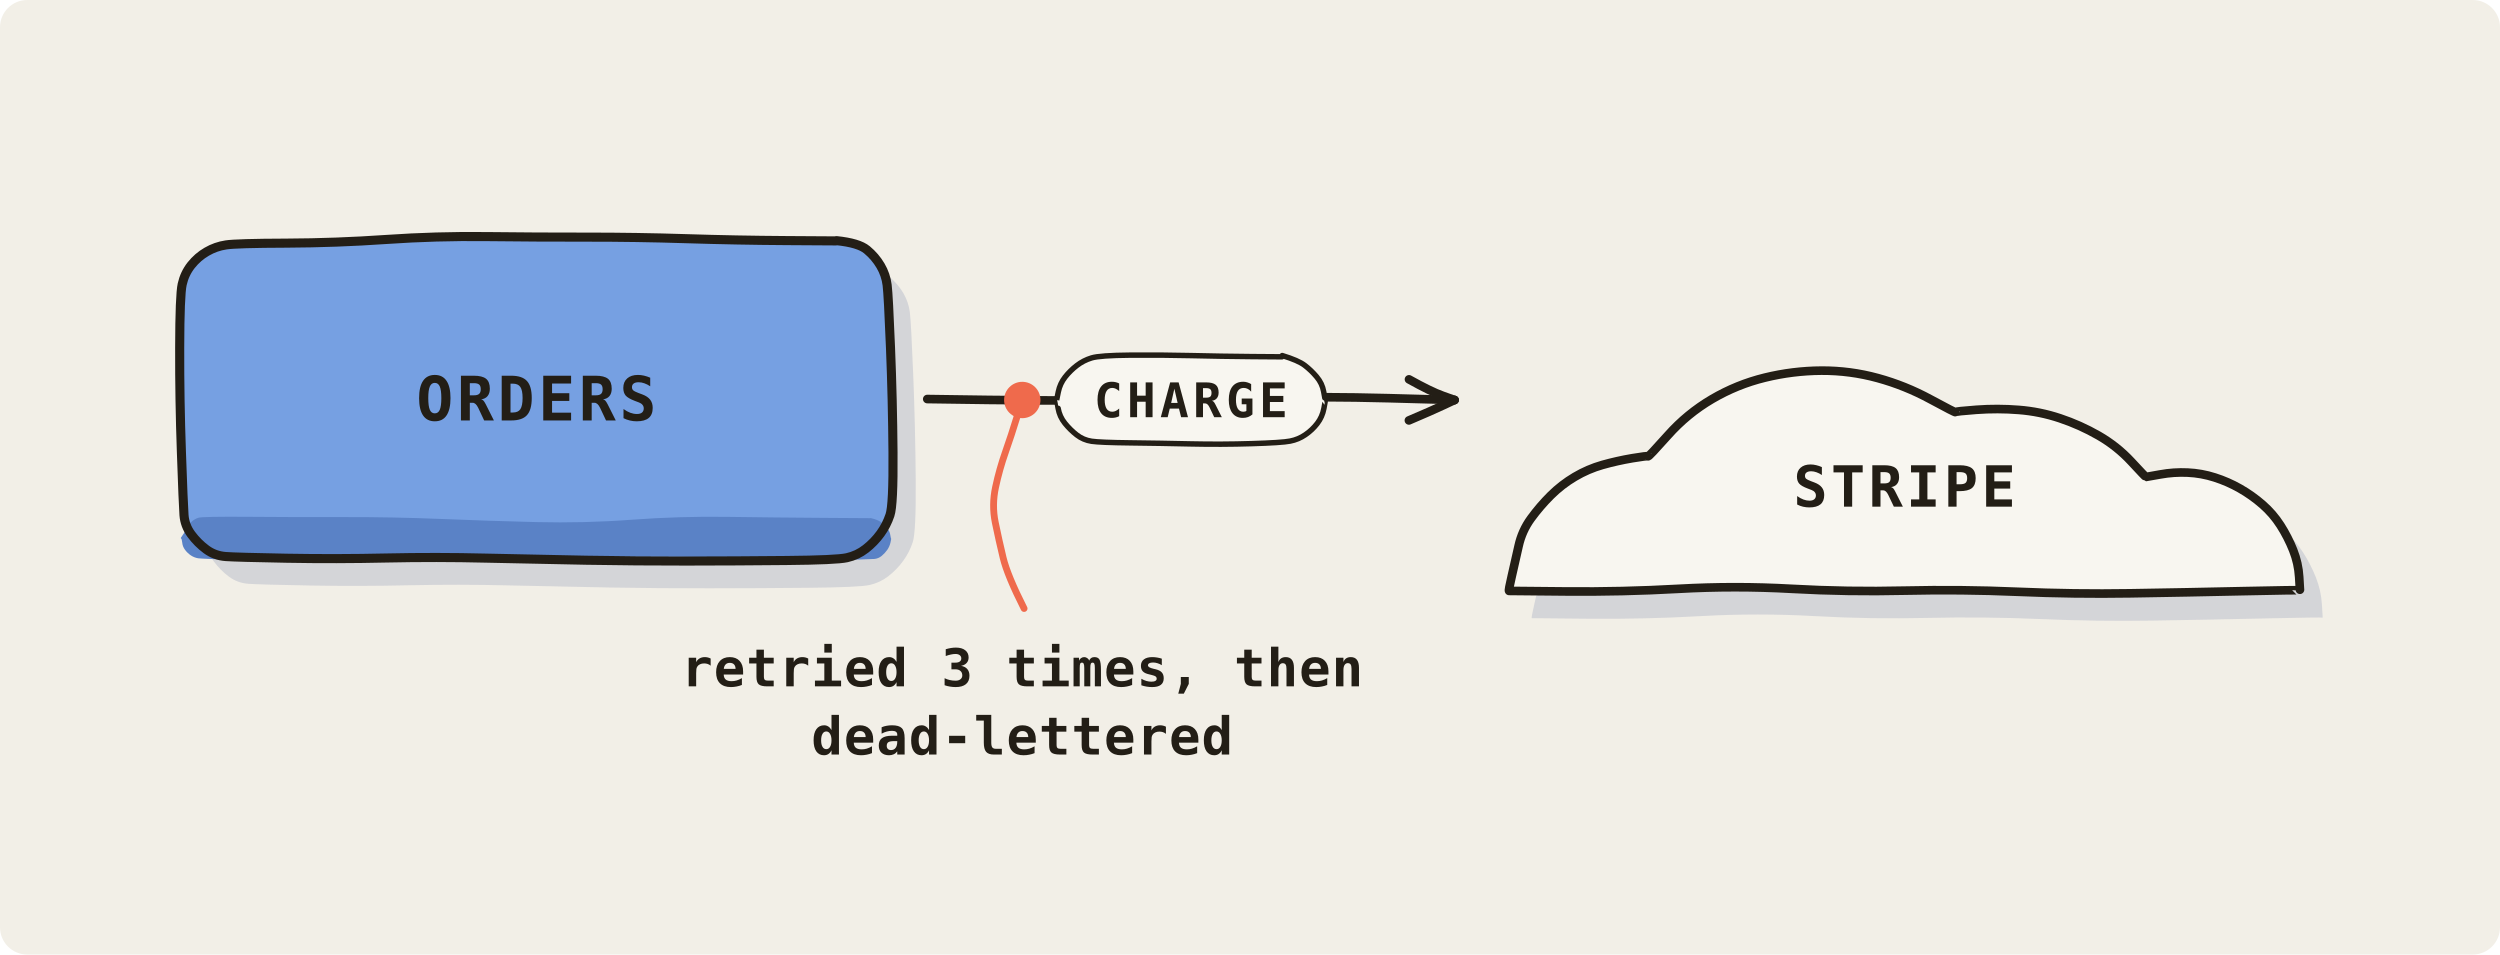
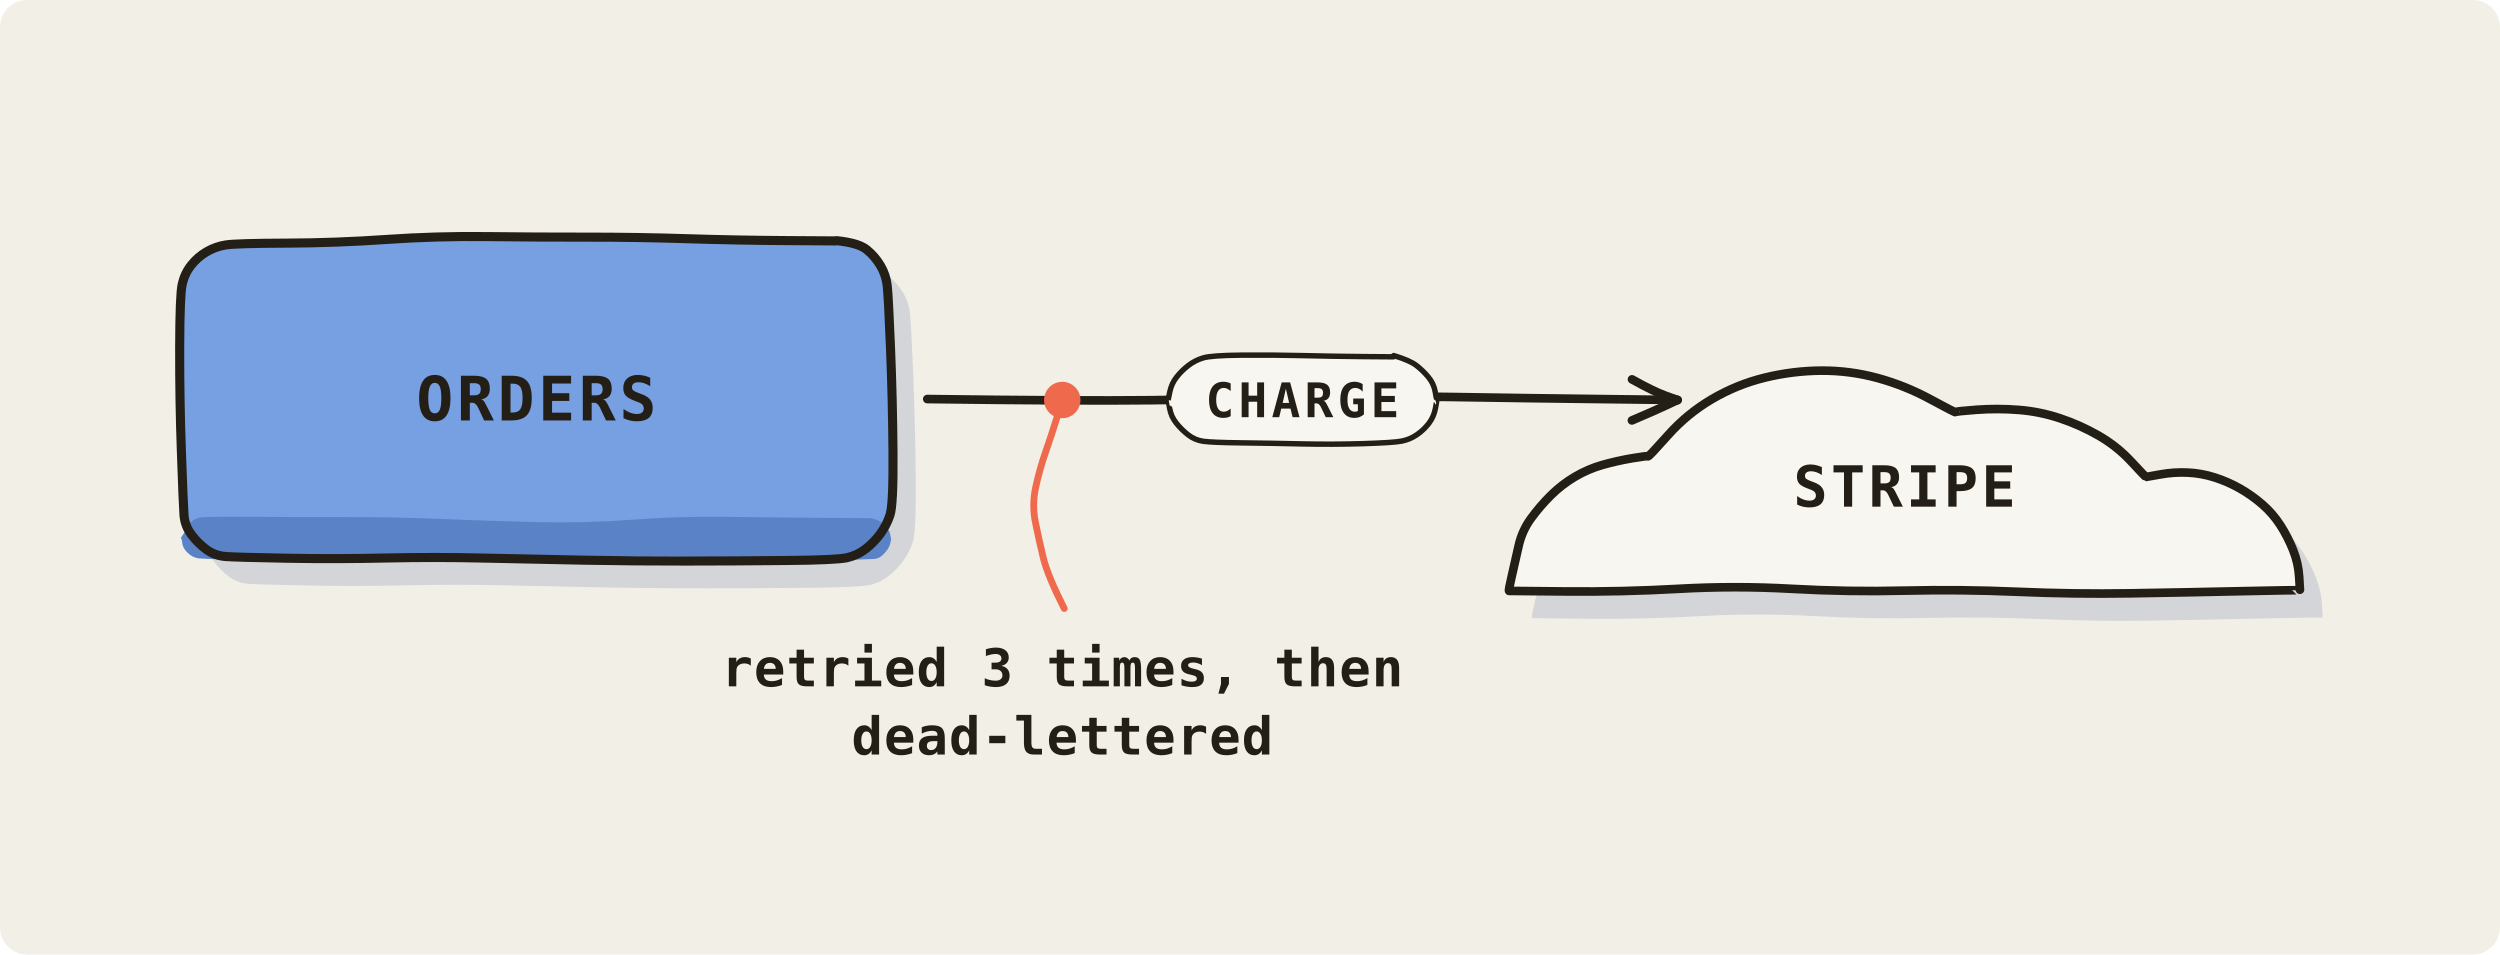
<svg xmlns="http://www.w3.org/2000/svg" viewBox="0 0 550 210" width="550" height="210" font-family="ui-monospace, 'SF Mono', Menlo, Consolas, monospace">
  <rect x="0" y="0" width="550" height="210" fill="#f2efe7" rx="6" />
  <g transform="translate(-38.00 -38.00) scale(1)">
    <g transform="translate(14 14)">
      <g class="edge" data-edge="orders&gt;stripe" opacity="1">
-         <path class="s" d="M228 111.79Q257 112.26 271.5 112.05Q286 111.84 300.5 111.52Q315 111.21 329.5 111.6L344 112" fill="none" stroke="#231e16" stroke-width="1.9" stroke-linejoin="round" stroke-linecap="round" />
-         <path class="s" d="M333.98 107.46Q338.8 110.15 341.4 111.07L344 112" fill="none" stroke="#231e16" stroke-width="1.9" stroke-linejoin="round" stroke-linecap="round" />
-         <path class="s" d="M333.96 116.49Q339.02 114.34 341.51 113.17L344 112" fill="none" stroke="#231e16" stroke-width="1.9" stroke-linejoin="round" stroke-linecap="round" />
+         <path class="s" d="M228 111.79Q261.01 112.23 277.52 112.04Q294.02 111.84 310.53 111.45Q327.04 111.06 343.54 111.34Q360.05 111.61 376.55 111.8L393.06 112" fill="none" stroke="#231e16" stroke-width="1.9" stroke-linejoin="round" stroke-linecap="round" />
+         <path class="s" d="M383.04 107.46Q387.86 110.15 390.46 111.07L393.06 112" fill="none" stroke="#231e16" stroke-width="1.9" stroke-linejoin="round" stroke-linecap="round" />
+         <path class="s" d="M383.02 116.49Q388.08 114.34 390.57 113.17L393.06 112" fill="none" stroke="#231e16" stroke-width="1.9" stroke-linejoin="round" stroke-linecap="round" />
        <g class="tag">
-           <path class="f" d="M306.09 102.22Q309.62 103.29 311.04 104.38Q312.46 105.47 313.67 106.91Q314.89 108.35 315.21 110.17Q315.53 112 315.57 112.01Q315.61 112.02 315.26 113.86Q314.91 115.71 313.8 117.16Q312.68 118.62 311.16 119.65Q309.65 120.69 307.84 121.04Q306.03 121.4 299.35 121.6Q292.68 121.81 286 121.66Q279.32 121.51 272.66 121.43Q266 121.35 264.16 121.08Q262.32 120.8 260.89 119.69Q259.46 118.58 258.28 117.12Q257.1 115.65 256.79 113.83Q256.47 112 256.46 112Q256.46 112 256.83 110.19Q257.21 108.38 258.32 106.96Q259.43 105.55 260.89 104.42Q262.35 103.29 264.16 102.74Q265.97 102.19 272.65 102.13Q279.32 102.07 286 102.23Q292.68 102.39 299.35 102.45L306.03 102.5Z" fill="#f8f6f0" />
-           <path class="s" d="M306.09 102.22Q309.62 103.29 311.04 104.38Q312.46 105.47 313.67 106.91Q314.89 108.35 315.21 110.17Q315.53 112 315.57 112.01Q315.61 112.02 315.26 113.86Q314.91 115.71 313.8 117.16Q312.68 118.62 311.16 119.65Q309.65 120.69 307.84 121.04Q306.03 121.4 299.35 121.6Q292.68 121.81 286 121.66Q279.32 121.51 272.66 121.43Q266 121.35 264.16 121.08Q262.32 120.8 260.89 119.69Q259.46 118.58 258.28 117.12Q257.1 115.65 256.79 113.83Q256.47 112 256.46 112Q256.46 112 256.83 110.19Q257.21 108.38 258.32 106.96Q259.43 105.55 260.89 104.42Q262.35 103.29 264.16 102.74Q265.97 102.19 272.65 102.13Q279.32 102.07 286 102.23Q292.68 102.39 299.35 102.45L306.03 102.5Z" fill="none" stroke="#231e16" stroke-width="1.2" stroke-linejoin="round" stroke-linecap="round" />
-           <text class="t" x="286" y="115.78" fill="#231e16" font-size="10.5" font-weight="700" text-anchor="middle" letter-spacing="0.09em">CHARGE</text>
+           <path class="f" d="M330.62 102.22Q334.15 103.29 335.57 104.38Q336.99 105.47 338.2 106.91Q339.42 108.35 339.74 110.17Q340.06 112 340.1 112.01Q340.14 112.02 339.79 113.86Q339.44 115.71 338.33 117.16Q337.21 118.62 335.69 119.65Q334.18 120.69 332.37 121.04Q330.56 121.4 323.88 121.6Q317.21 121.81 310.53 121.66Q303.85 121.51 297.19 121.43Q290.53 121.35 288.69 121.08Q286.85 120.8 285.42 119.69Q283.99 118.58 282.81 117.12Q281.63 115.65 281.32 113.83Q281 112 280.99 112Q280.99 112 281.36 110.19Q281.74 108.38 282.85 106.96Q283.96 105.55 285.42 104.42Q286.88 103.29 288.69 102.74Q290.5 102.19 297.18 102.13Q303.85 102.07 310.53 102.23Q317.21 102.39 323.88 102.45L330.56 102.5Z" fill="#f8f6f0" />
+           <path class="s" d="M330.62 102.22Q334.15 103.29 335.57 104.38Q336.99 105.47 338.2 106.91Q339.42 108.35 339.74 110.17Q340.06 112 340.1 112.01Q340.14 112.02 339.79 113.86Q339.44 115.71 338.33 117.16Q337.21 118.62 335.69 119.65Q334.18 120.69 332.37 121.04Q330.56 121.4 323.88 121.6Q317.21 121.81 310.53 121.66Q303.85 121.51 297.19 121.43Q290.53 121.35 288.69 121.08Q286.85 120.8 285.42 119.69Q283.99 118.58 282.81 117.12Q281.63 115.65 281.32 113.83Q281 112 280.99 112Q280.99 112 281.36 110.19Q281.74 108.38 282.85 106.96Q283.96 105.55 285.42 104.42Q286.88 103.29 288.69 102.74Q290.5 102.19 297.18 102.13Q303.85 102.07 310.53 102.23Q317.21 102.39 323.88 102.45L330.56 102.5Z" fill="none" stroke="#231e16" stroke-width="1.2" stroke-linejoin="round" stroke-linecap="round" />
+           <text class="t" x="310.53" y="115.78" fill="#231e16" font-size="10.5" font-weight="700" text-anchor="middle" letter-spacing="0.09em">CHARGE</text>
        </g>
      </g>
      <g class="node" data-node="orders" opacity="1">
        <g class="shadow" transform="translate(5 6)">
          <path class="f" d="M208.01 76.94Q212.91 77.44 214.73 78.96Q216.55 80.47 217.72 82.46Q218.89 84.45 219.17 86.72Q219.45 89 219.91 100.5Q220.37 112 220.46 123.55Q220.55 135.11 219.79 137.33Q219.04 139.56 217.69 141.41Q216.34 143.27 214.48 144.73Q212.61 146.19 210.31 146.7Q208 147.21 197 147.31Q186 147.42 175 147.43Q164 147.44 153 147.25Q142 147.05 131 146.79Q120 146.52 109 146.76Q98 147.01 87.04 146.81Q76.08 146.61 73.68 146.44Q71.28 146.27 69.39 144.88Q67.51 143.49 66.08 141.57Q64.65 139.64 64.48 137.32Q64.31 135 63.91 123.5Q63.5 112 63.53 100.46Q63.56 88.91 64.08 86.55Q64.6 84.2 66.05 82.35Q67.51 80.51 69.49 79.37Q71.47 78.22 73.73 77.88Q76 77.53 87 77.49Q98 77.44 109 76.68Q120 75.92 131 76.05Q142 76.18 153 76.17Q164 76.16 175 76.51Q186 76.86 197 76.93L208 77Z" fill="#41538f" opacity="0.17" />
        </g>
        <path class="f" d="M208.01 76.94Q212.91 77.44 214.73 78.96Q216.55 80.47 217.72 82.46Q218.89 84.45 219.17 86.72Q219.45 89 219.91 100.5Q220.37 112 220.46 123.55Q220.55 135.11 219.79 137.33Q219.04 139.56 217.69 141.41Q216.34 143.27 214.48 144.73Q212.61 146.19 210.31 146.7Q208 147.21 197 147.31Q186 147.42 175 147.43Q164 147.44 153 147.25Q142 147.05 131 146.79Q120 146.52 109 146.76Q98 147.01 87.04 146.81Q76.08 146.61 73.68 146.44Q71.28 146.27 69.39 144.88Q67.51 143.49 66.08 141.57Q64.65 139.64 64.48 137.32Q64.31 135 63.91 123.5Q63.5 112 63.53 100.46Q63.56 88.91 64.08 86.55Q64.6 84.2 66.05 82.35Q67.51 80.51 69.49 79.37Q71.47 78.22 73.73 77.88Q76 77.53 87 77.49Q98 77.44 109 76.68Q120 75.92 131 76.05Q142 76.18 153 76.17Q164 76.16 175 76.51Q186 76.86 197 76.93L208 77Z" fill="#76a0e2" />
        <path class="f" d="M215.51 137.96Q217.2 138.37 217.86 138.9Q218.51 139.43 219.11 140.1Q219.71 140.77 219.85 141.63Q220 142.5 220.05 142.51Q220.1 142.52 219.9 143.39Q219.7 144.25 219.2 144.97Q218.69 145.69 217.98 146.29Q217.27 146.88 216.38 146.97Q215.5 147.05 205 147.3Q194.5 147.54 184 146.84Q173.5 146.14 163 146.35Q152.5 146.57 142 146.66Q131.5 146.74 121 146.85Q110.5 146.96 100 147.26Q89.5 147.56 79 147.26Q68.51 146.96 67.63 146.83Q66.75 146.69 66.01 146.2Q65.27 145.71 64.72 144.98Q64.17 144.26 64.09 143.38Q64 142.5 63.82 142.46Q63.64 142.43 64.18 141.73Q64.71 141.03 65.06 140.24Q65.41 139.45 66.08 138.83Q66.75 138.2 67.63 137.91Q68.5 137.62 79 137.7Q89.5 137.79 100 137.76Q110.5 137.74 121 138.17Q131.5 138.6 142 138.86Q152.5 139.12 163 138.34Q173.5 137.56 184 137.71Q194.5 137.86 205 137.93L215.5 138Z" fill="#5a82c6" />
        <path class="s" d="M208.01 76.94Q212.91 77.44 214.73 78.96Q216.55 80.47 217.72 82.46Q218.89 84.45 219.17 86.72Q219.45 89 219.91 100.5Q220.37 112 220.46 123.55Q220.55 135.11 219.79 137.33Q219.04 139.56 217.69 141.41Q216.34 143.27 214.48 144.73Q212.61 146.19 210.31 146.7Q208 147.21 197 147.31Q186 147.42 175 147.43Q164 147.44 153 147.25Q142 147.05 131 146.79Q120 146.52 109 146.76Q98 147.01 87.04 146.81Q76.08 146.61 73.68 146.44Q71.28 146.27 69.39 144.88Q67.51 143.49 66.08 141.57Q64.65 139.64 64.48 137.32Q64.31 135 63.91 123.5Q63.5 112 63.53 100.46Q63.56 88.91 64.08 86.55Q64.6 84.2 66.05 82.35Q67.51 80.51 69.49 79.37Q71.47 78.22 73.73 77.88Q76 77.53 87 77.49Q98 77.44 109 76.68Q120 75.92 131 76.05Q142 76.18 153 76.17Q164 76.16 175 76.51Q186 76.86 197 76.93L208 77Z" fill="none" stroke="#231e16" stroke-width="2" stroke-linejoin="round" stroke-linecap="round" />
        <text class="t" x="142" y="116.5" fill="#231e16" font-size="13.5" font-weight="700" text-anchor="middle" letter-spacing="0.06em">ORDERS</text>
      </g>
      <g class="node" data-node="stripe" opacity="1">
        <g class="shadow" transform="translate(5 6)">
          <path class="f" d="M356 154Q355.83 153.98 356.59 150.74Q357.35 147.49 358.09 144.14Q358.83 140.79 360.81 138.07Q362.8 135.35 365.18 132.98Q367.57 130.61 370.46 128.9Q373.34 127.19 376.54 126.28Q379.74 125.38 383.09 124.81Q386.44 124.25 386.57 124.39Q386.7 124.53 390.93 119.78Q395.16 115.02 400.64 111.8Q406.13 108.58 412.27 107.08Q418.4 105.58 424.71 105.54Q431.03 105.51 437.09 107.17Q443.15 108.83 448.69 111.84Q454.24 114.84 454.21 114.67Q454.19 114.49 458.83 114.15Q463.48 113.81 468.12 114.18Q472.77 114.54 477.19 116.02Q481.61 117.49 485.69 119.83Q489.76 122.18 492.88 125.55Q496 128.93 496.12 128.93Q496.23 128.92 499.23 128.38Q502.23 127.83 505.28 127.97Q508.34 128.11 511.23 129.04Q514.13 129.96 516.78 131.47Q519.42 132.97 521.74 134.99Q524.06 137.01 525.71 139.59Q527.36 142.18 528.5 145.04Q529.64 147.91 529.82 150.96Q530 154 530 153.88Q530 153.77 517.57 154.05Q505.14 154.33 492.71 154.53Q480.29 154.73 467.86 154.19Q455.43 153.65 443 153.94Q430.57 154.24 418.14 153.54Q405.71 152.84 393.29 153.54Q380.86 154.24 368.43 154.12L356 154" fill="#41538f" opacity="0.17" />
        </g>
        <path class="f" d="M356 154Q355.83 153.98 356.59 150.74Q357.35 147.49 358.09 144.14Q358.83 140.79 360.81 138.07Q362.8 135.35 365.18 132.98Q367.57 130.61 370.46 128.9Q373.34 127.19 376.54 126.28Q379.74 125.38 383.09 124.81Q386.44 124.25 386.57 124.39Q386.7 124.53 390.93 119.78Q395.16 115.02 400.64 111.8Q406.13 108.58 412.27 107.08Q418.4 105.58 424.71 105.54Q431.03 105.51 437.09 107.17Q443.15 108.83 448.69 111.84Q454.24 114.84 454.21 114.67Q454.19 114.49 458.83 114.15Q463.48 113.81 468.12 114.18Q472.77 114.54 477.19 116.02Q481.61 117.49 485.69 119.83Q489.76 122.18 492.88 125.55Q496 128.93 496.12 128.93Q496.23 128.92 499.23 128.38Q502.23 127.83 505.28 127.97Q508.34 128.11 511.23 129.04Q514.13 129.96 516.78 131.47Q519.42 132.97 521.74 134.99Q524.06 137.01 525.71 139.59Q527.36 142.18 528.5 145.04Q529.64 147.91 529.82 150.96Q530 154 530 153.88Q530 153.77 517.57 154.05Q505.14 154.33 492.71 154.53Q480.29 154.73 467.86 154.19Q455.43 153.65 443 153.94Q430.57 154.24 418.14 153.54Q405.71 152.84 393.29 153.54Q380.86 154.24 368.43 154.12L356 154" fill="#f8f6f0" />
        <path class="s" d="M356 154Q355.83 153.98 356.59 150.74Q357.35 147.49 358.09 144.14Q358.83 140.79 360.81 138.07Q362.8 135.35 365.18 132.98Q367.57 130.61 370.46 128.9Q373.34 127.19 376.54 126.28Q379.74 125.38 383.09 124.81Q386.44 124.25 386.57 124.39Q386.7 124.53 390.93 119.78Q395.16 115.02 400.64 111.8Q406.13 108.58 412.27 107.08Q418.4 105.58 424.71 105.54Q431.03 105.51 437.09 107.17Q443.15 108.83 448.69 111.84Q454.24 114.84 454.21 114.67Q454.19 114.49 458.83 114.15Q463.48 113.81 468.12 114.18Q472.77 114.54 477.19 116.02Q481.61 117.49 485.69 119.83Q489.76 122.18 492.88 125.55Q496 128.93 496.12 128.93Q496.23 128.92 499.23 128.38Q502.23 127.83 505.28 127.97Q508.34 128.11 511.23 129.04Q514.13 129.96 516.78 131.47Q519.42 132.97 521.74 134.99Q524.06 137.01 525.71 139.59Q527.36 142.18 528.5 145.04Q529.64 147.91 529.82 150.96Q530 154 530 153.88Q530 153.77 517.57 154.05Q505.14 154.33 492.71 154.53Q480.29 154.73 467.86 154.19Q455.43 153.65 443 153.94Q430.57 154.24 418.14 153.54Q405.71 152.84 393.29 153.54Q380.86 154.24 368.43 154.12L356 154" fill="none" stroke="#231e16" stroke-width="1.9" stroke-linejoin="round" stroke-linecap="round" />
        <text class="t" x="443" y="135.46" fill="#231e16" font-size="12.5" font-weight="700" text-anchor="middle" letter-spacing="0.06em">STRIPE</text>
      </g>
      <g data-callout="retry" opacity="1">
-         <path class="s" d="M249.3 157.87Q245.63 150.61 244.69 146.71Q243.75 142.81 242.96 138.95Q242.18 135.09 243.03 131.16Q243.87 127.23 245.2 123.45Q246.53 119.66 247.7 115.83L248.88 112" fill="none" stroke="#ef6a4c" stroke-width="1.5" stroke-linejoin="round" stroke-linecap="round" />
-         <path class="f" d="M244.9 112.0 a4 4 0 1 0 8 0 a4 4 0 1 0 -8 0z" fill="#ef6a4c" />
-         <text class="t" x="248.88" y="175" fill="#231e16" font-size="11.5" font-weight="600" text-anchor="middle" letter-spacing="0.02em">retried 3 times, then</text>
-         <text class="t" x="248.88" y="190" fill="#231e16" font-size="11.5" font-weight="600" text-anchor="middle" letter-spacing="0.02em">dead-lettered</text>
+         <path class="s" d="M258.13 157.87Q254.47 150.61 253.52 146.71Q252.58 142.81 251.8 138.95Q251.01 135.09 251.86 131.16Q252.71 127.23 254.03 123.45Q255.36 119.66 256.53 115.83L257.71 112" fill="none" stroke="#ef6a4c" stroke-width="1.5" stroke-linejoin="round" stroke-linecap="round" />
+         <path class="f" d="M253.7 112.0 a4 4 0 1 0 8 0 a4 4 0 1 0 -8 0z" fill="#ef6a4c" />
+         <text class="t" x="257.71" y="175" fill="#231e16" font-size="11.5" font-weight="600" text-anchor="middle" letter-spacing="0.02em">retried 3 times, then</text>
+         <text class="t" x="257.71" y="190" fill="#231e16" font-size="11.5" font-weight="600" text-anchor="middle" letter-spacing="0.02em">dead-lettered</text>
      </g>
    </g>
  </g>
</svg>
